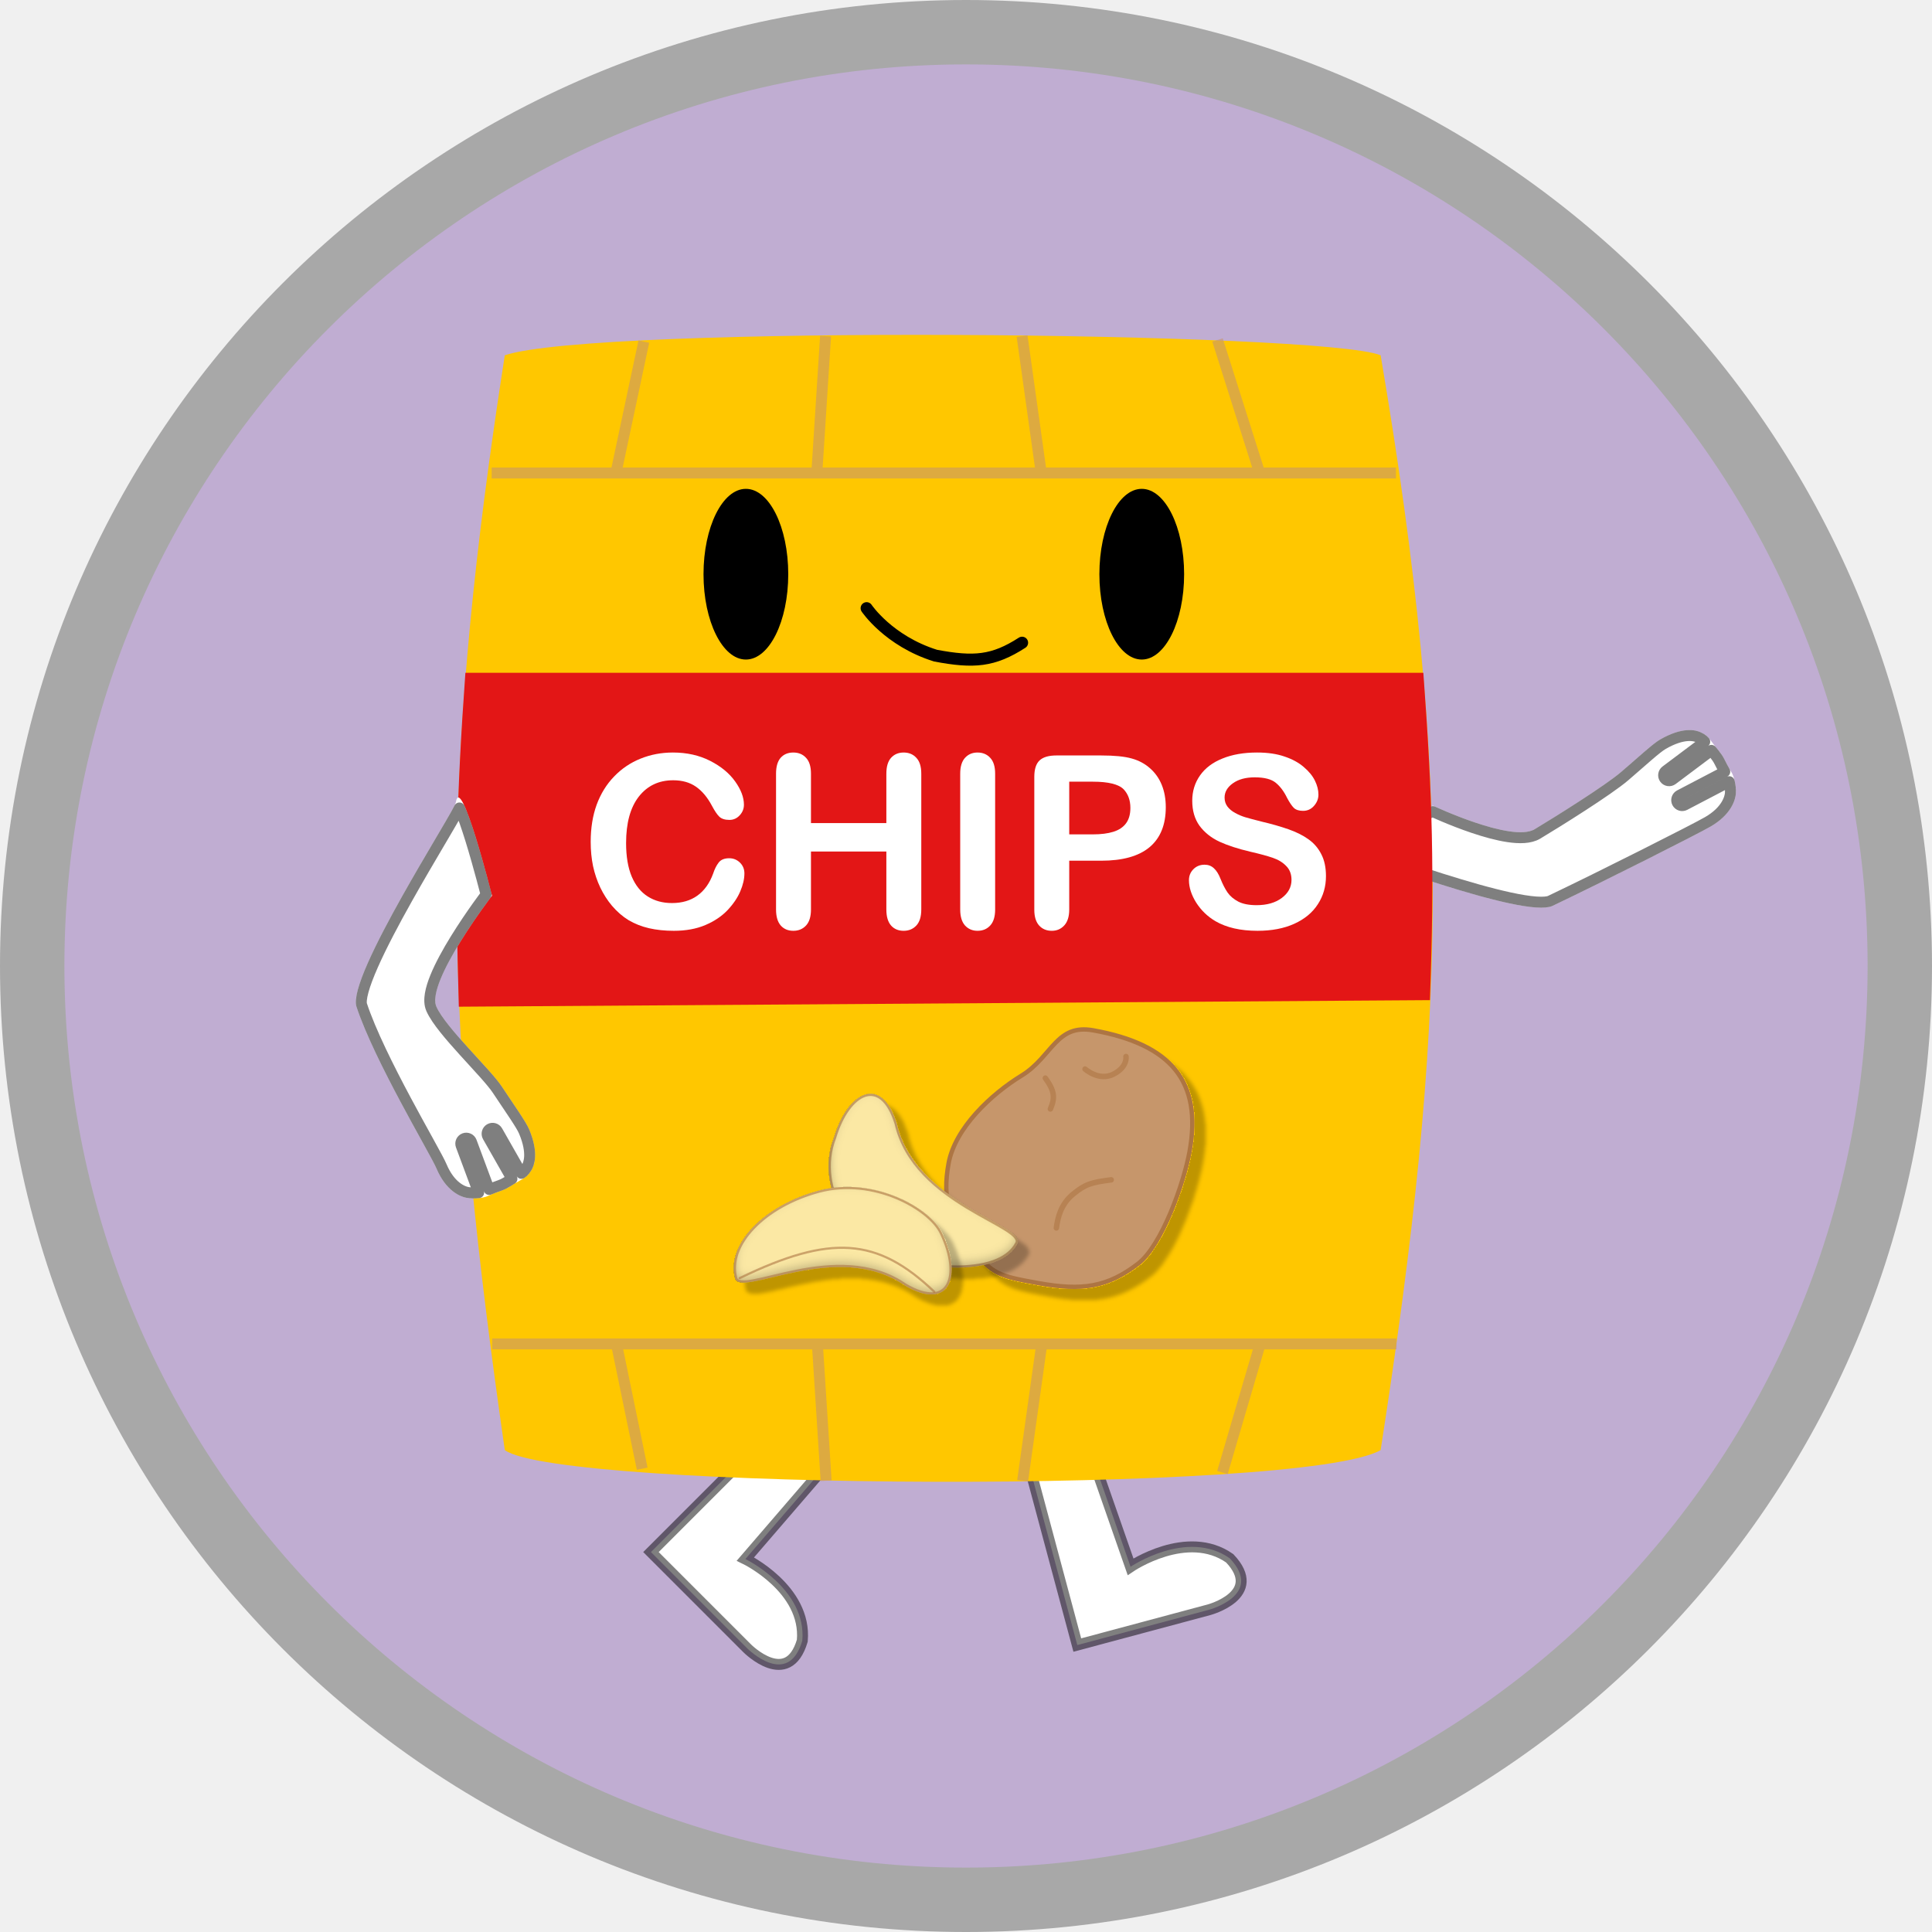
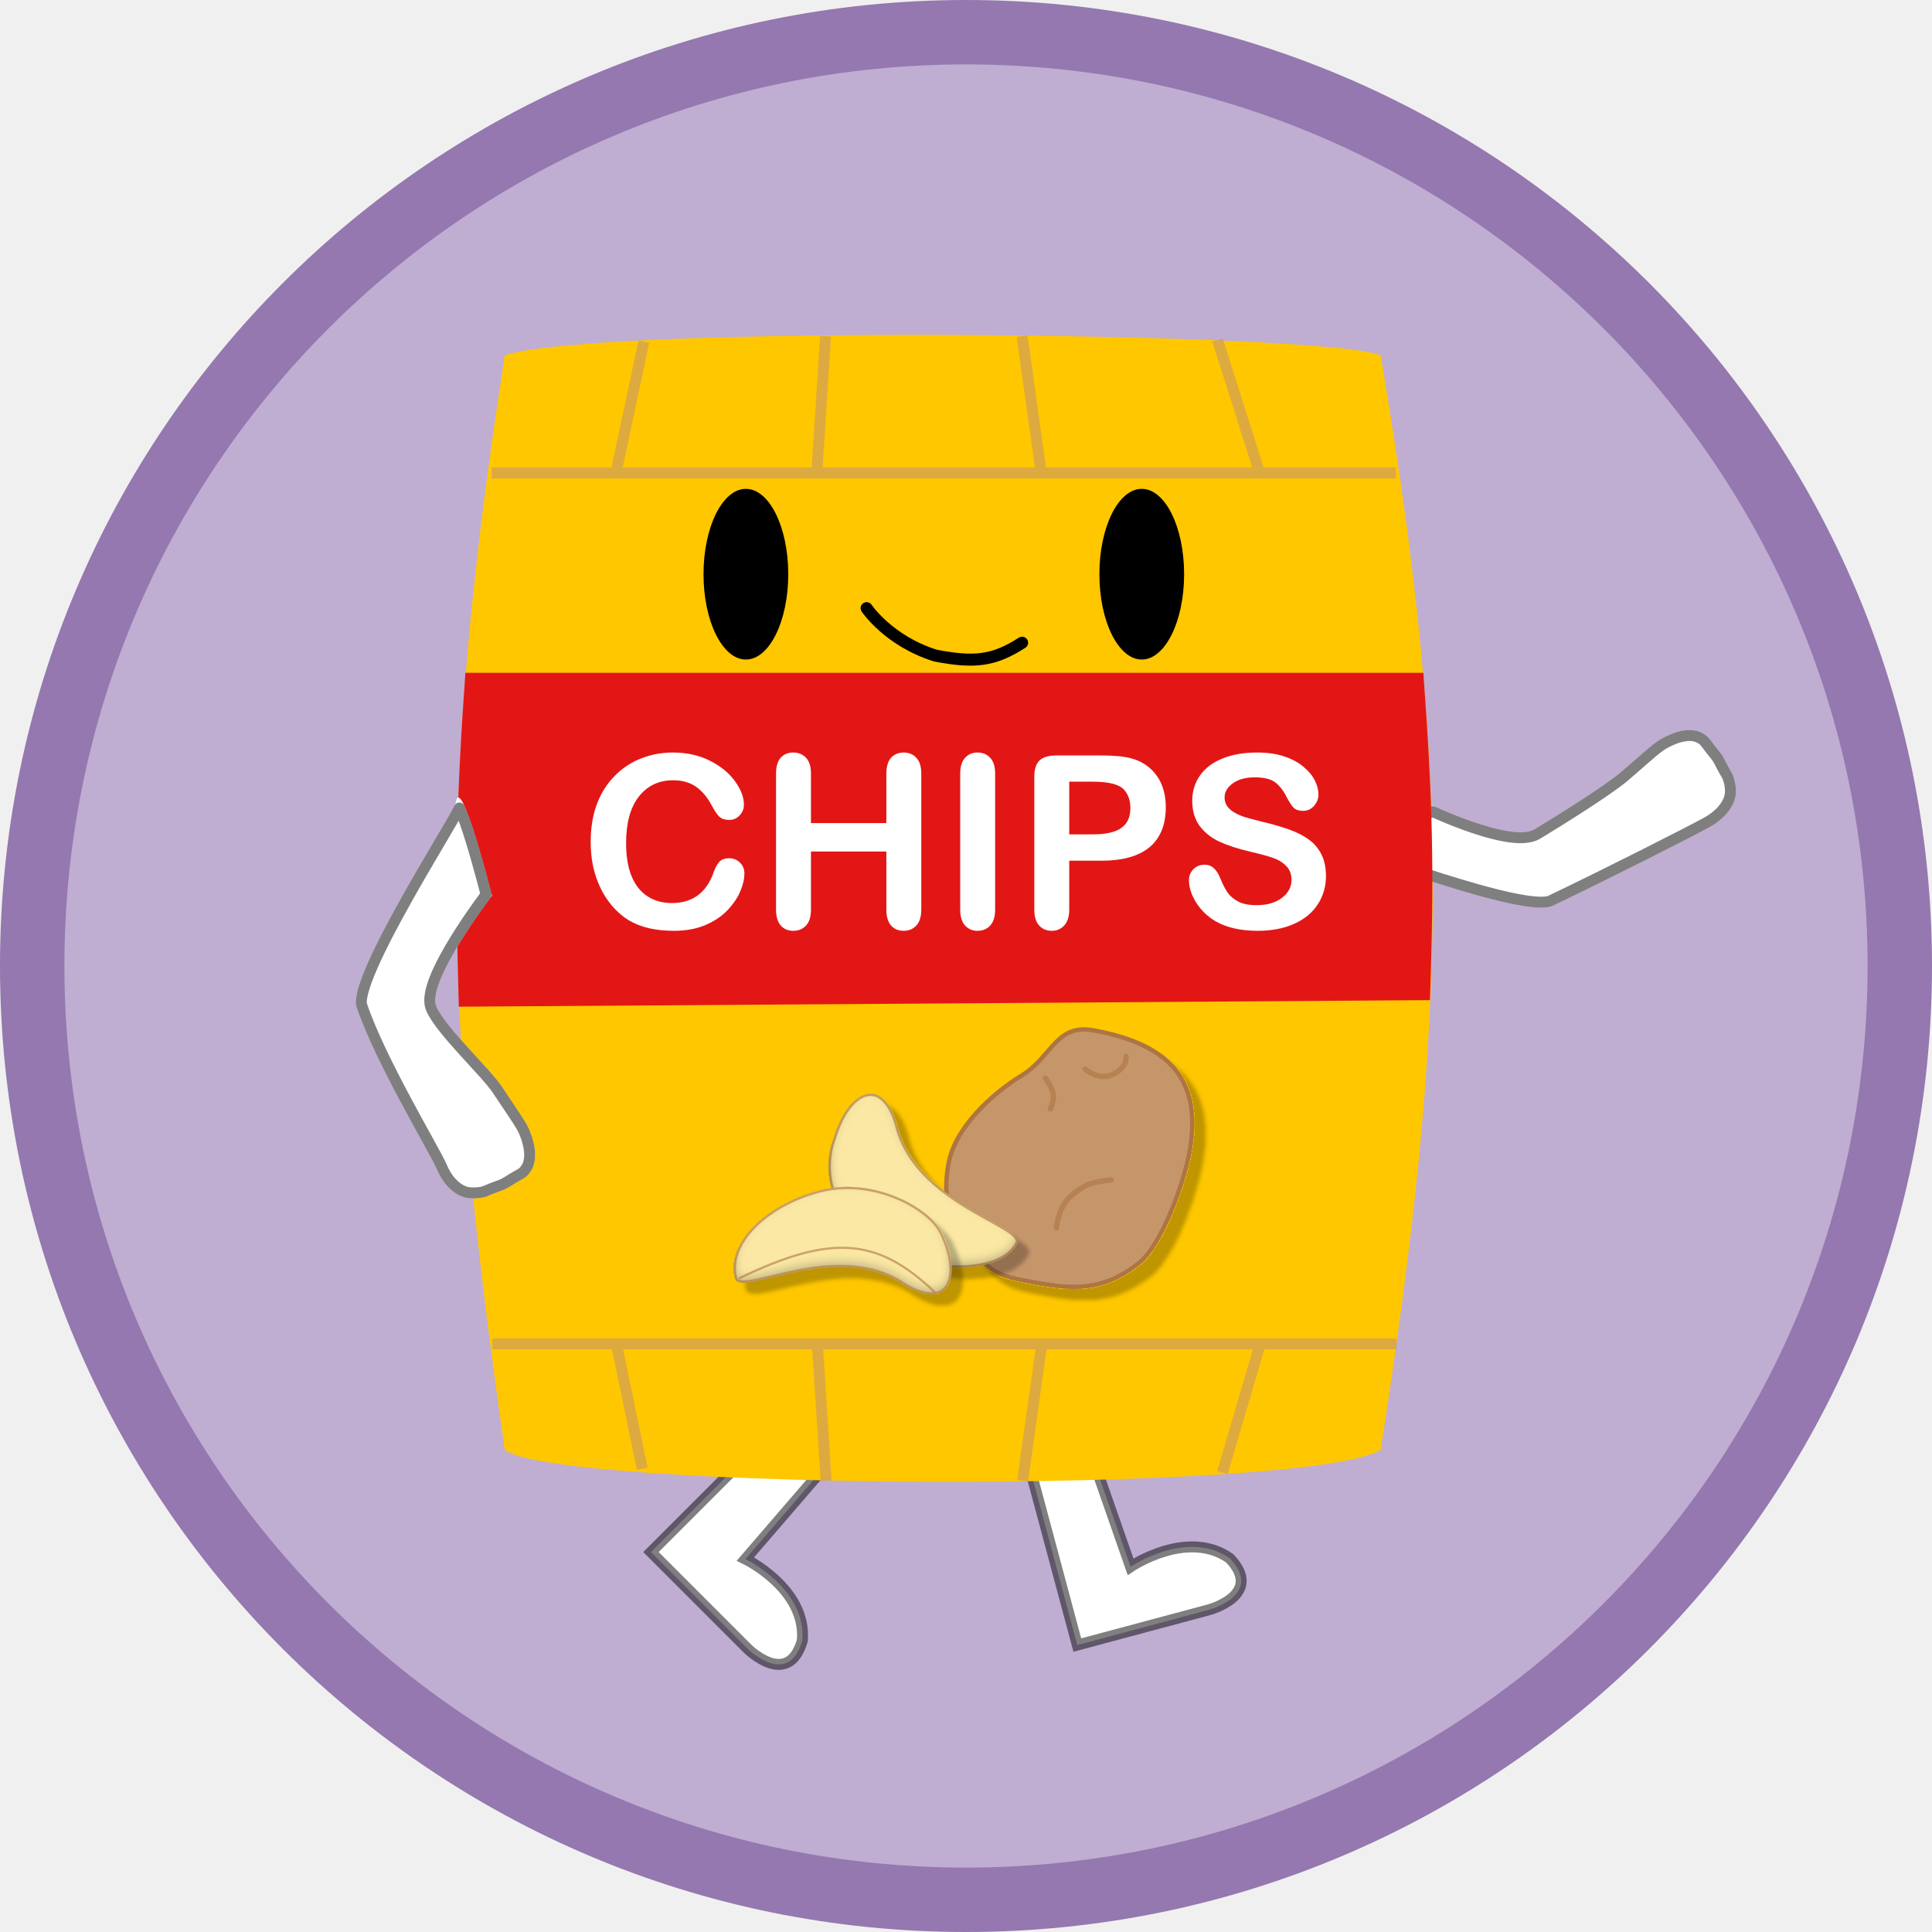
<svg xmlns="http://www.w3.org/2000/svg" width="300" height="300" viewBox="0 0 300 300" fill="none">
-   <circle cx="150" cy="150" r="145" fill="#C0ADD2" stroke="#A8A8A8" stroke-width="10" />
+   <circle cx="150" cy="150" r="145" fill="#C0ADD2" stroke="#9478AF" stroke-width="10" />
  <path d="M115.745 242.087L133.716 221.23L125.662 216.422L101.079 241.005L116.045 255.971C116.045 255.971 122.356 262.282 124.58 254.769C125.301 246.715 115.745 242.087 115.745 242.087Z" fill="white" stroke="black" stroke-opacity="0.5" stroke-width="1.7" stroke-linecap="round" />
  <path d="M175.552 243.284L166.476 217.293L158.285 221.864L167.283 255.444L187.726 249.966C187.726 249.966 196.347 247.656 190.953 241.974C184.338 237.322 175.552 243.284 175.552 243.284Z" fill="white" stroke="black" stroke-opacity="0.5" stroke-width="1.7" stroke-linecap="round" />
  <path d="M78.385 55.169C92.495 50.409 205.545 51.514 214.385 55.169C225.649 121.558 224.694 158.781 214.385 225.169C202.337 232.08 86.837 231.375 78.385 225.169C69.622 164.224 68.329 127.883 75.899 72.169C76.642 66.703 77.47 61.05 78.385 55.169Z" fill="#FFC700" />
  <path d="M76.345 73.444H95.64M216.765 73.444H195.6M95.64 73.444L99.975 53.044M95.64 73.444H126.835M126.835 73.444L128.195 52.194M126.835 73.444H161.685M161.685 73.444L158.71 52.194M161.685 73.444H195.6M195.6 73.444L189.055 52.789" stroke="#C6966B" stroke-opacity="0.6" stroke-width="1.7" />
  <path d="M76.43 208.679H95.725M216.85 208.679H195.685M95.725 208.679L99.72 228.059M95.725 208.679H126.92M126.92 208.679L128.28 229.929M126.92 208.679H161.77M161.77 208.679L158.795 229.929M161.77 208.679H195.685M195.685 208.679L192.752 218.666L189.82 228.654" stroke="#C6966B" stroke-opacity="0.6" stroke-width="1.7" />
  <g filter="url(#filter0_d_2562_6492)">
-     <path d="M169.763 159.99C175.844 161.088 180.058 163.085 182.513 166.128C184.959 169.16 185.713 173.299 184.717 178.812C184.282 181.226 183.21 184.878 181.773 188.287C181.055 189.991 180.249 191.628 179.39 193.015C178.529 194.407 177.627 195.528 176.724 196.222C174.322 198.066 172.145 199.118 169.736 199.565C167.319 200.013 164.642 199.858 161.226 199.241C158.197 198.694 156.437 198.365 155.009 197.657C153.598 196.958 152.49 195.876 150.822 193.748C149.107 191.562 147.982 189.68 147.404 187.663C146.827 185.649 146.786 183.471 147.29 180.679C147.785 177.937 149.427 175.247 151.561 172.867C153.691 170.491 156.289 168.448 158.652 167.003C159.848 166.272 160.785 165.384 161.606 164.493C161.963 164.105 162.301 163.714 162.628 163.337C162.676 163.281 162.724 163.226 162.771 163.171C163.144 162.741 163.504 162.33 163.872 161.952C164.609 161.195 165.366 160.582 166.287 160.217C167.203 159.855 168.31 159.728 169.763 159.99Z" fill="#C6966B" stroke="#AD7543" stroke-width="0.68" />
+     <path d="M184.717 178.812C184.282 181.226 183.21 184.878 181.773 188.287C181.055 189.991 180.249 191.628 179.39 193.015C178.529 194.407 177.627 195.528 176.724 196.222C174.322 198.066 172.145 199.118 169.736 199.565C167.319 200.013 164.642 199.858 161.226 199.241C158.197 198.694 156.437 198.365 155.009 197.657C153.598 196.958 152.49 195.876 150.822 193.748C149.107 191.562 147.982 189.68 147.404 187.663C146.827 185.649 146.786 183.471 147.29 180.679C147.785 177.937 149.427 175.247 151.561 172.867C153.691 170.491 156.289 168.448 158.652 167.003C159.848 166.272 160.785 165.384 161.606 164.493C161.963 164.105 162.301 163.714 162.628 163.337C162.676 163.281 162.724 163.226 162.771 163.171C163.144 162.741 163.504 162.33 163.872 161.952C164.609 161.195 165.366 160.582 166.287 160.217C167.203 159.855 168.31 159.728 169.763 159.99C175.844 161.088 180.058 163.085 182.513 166.128C184.959 169.16 185.713 173.299 184.717 178.812Z" fill="#C6966B" stroke="#AD7543" stroke-width="0.68" />
    <path d="M172.548 183.204C169.484 183.605 168.559 183.84 166.625 185.429C164.691 187.017 164.247 189.112 164.031 190.676M168.485 166.002C168.485 166.002 170.653 167.943 172.894 166.798C175.135 165.652 174.843 164.05 174.843 164.05M162.322 167.408C163.757 169.404 163.862 170.447 163.104 172.199" stroke="#AD7543" stroke-opacity="0.6" stroke-width="0.85" stroke-linecap="round" />
  </g>
  <g filter="url(#filter1_di_2562_6492)">
    <path d="M129.511 176.619C131.656 169.472 136.855 166.819 139.234 174.423C142.084 186.991 159.49 190.223 157.959 193.098C155.474 197.891 145.535 197.374 139.234 195.419C132.933 193.464 126.291 184.935 129.511 176.619Z" fill="#FBE8A4" />
    <path d="M129.67 176.68L129.67 176.68L129.674 176.668C130.206 174.895 130.926 173.408 131.738 172.291C132.553 171.173 133.451 170.439 134.337 170.151C135.213 169.866 136.093 170.011 136.905 170.684C137.724 171.363 138.48 172.586 139.07 174.468C140.513 180.82 145.63 184.799 150.151 187.541C151.283 188.227 152.381 188.837 153.376 189.388C153.433 189.419 153.489 189.45 153.544 189.481C154.473 189.995 155.305 190.455 155.991 190.879C156.72 191.33 157.266 191.73 157.582 192.097C157.74 192.279 157.832 192.443 157.867 192.592C157.902 192.736 157.886 192.875 157.809 193.018L157.809 193.018L157.808 193.02C156.611 195.33 153.591 196.395 150.017 196.619C146.458 196.843 142.419 196.229 139.285 195.257C136.179 194.293 132.975 191.703 130.948 188.317C128.923 184.935 128.083 180.779 129.67 176.68Z" stroke="#AD7543" stroke-opacity="0.6" stroke-width="0.34" />
  </g>
  <g filter="url(#filter2_d_2562_6492)">
    <g filter="url(#filter3_i_2562_6492)">
      <path d="M146.269 191.466C149.505 198.189 147.455 203.655 140.571 199.644C129.991 192.285 114.959 201.637 114.15 198.482C112.753 193.267 118.571 187.176 127.146 184.879C135.721 182.581 144.534 187.666 146.269 191.466Z" fill="#FBE8A4" />
    </g>
-     <path d="M146.115 191.537L146.115 191.537L146.116 191.54C146.919 193.207 147.391 194.791 147.543 196.163C147.696 197.538 147.528 198.686 147.067 199.496C146.613 200.297 145.865 200.783 144.812 200.834C143.75 200.885 142.366 200.492 140.662 199.5C135.313 195.783 128.851 196.295 123.664 197.32C122.365 197.577 121.143 197.866 120.036 198.131C119.974 198.146 119.911 198.161 119.85 198.175C118.817 198.422 117.892 198.644 117.101 198.793C116.258 198.952 115.585 199.024 115.104 198.967C114.865 198.939 114.686 198.879 114.56 198.793C114.437 198.71 114.355 198.597 114.315 198.44L114.315 198.44L114.315 198.438C113.637 195.91 114.702 193.142 117.032 190.704C119.359 188.268 122.928 186.185 127.19 185.043C131.434 183.906 135.741 184.595 139.207 186.043C140.939 186.766 142.457 187.678 143.648 188.643C144.841 189.609 145.696 190.619 146.115 191.537Z" stroke="#AD7543" stroke-opacity="0.6" stroke-width="0.34" />
+     <path d="M146.115 191.537L146.115 191.537L146.116 191.54C146.919 193.207 147.391 194.791 147.543 196.163C147.696 197.538 147.528 198.686 147.067 199.496C146.613 200.297 145.865 200.783 144.812 200.834C143.75 200.885 142.366 200.492 140.662 199.5C135.313 195.783 128.851 196.295 123.664 197.32C122.365 197.577 121.143 197.866 120.036 198.131C119.974 198.146 119.912 198.161 119.85 198.175C118.817 198.422 117.892 198.644 117.101 198.793C116.258 198.952 115.585 199.024 115.104 198.967C114.865 198.939 114.686 198.879 114.56 198.793C114.437 198.71 114.355 198.597 114.315 198.44L114.315 198.44L114.315 198.438C113.637 195.91 114.702 193.142 117.032 190.704C119.359 188.268 122.928 186.185 127.19 185.043C131.434 183.906 135.741 184.595 139.207 186.043C140.939 186.766 142.457 187.678 143.648 188.643C144.841 189.609 145.696 190.619 146.115 191.537Z" stroke="#AD7543" stroke-opacity="0.6" stroke-width="0.34" />
    <path d="M114.851 198.469C129.01 191.624 136.228 192.144 145.072 200.579" stroke="#AD7543" stroke-opacity="0.6" stroke-width="0.34" stroke-linecap="round" />
  </g>
  <ellipse cx="115.82" cy="89.161" rx="6.579" ry="13.253" fill="black" />
  <ellipse cx="177.291" cy="89.161" rx="6.579" ry="13.253" fill="black" />
  <path d="M158.71 99.802C154.234 102.69 151.218 102.928 145.269 101.807C137.961 99.518 134.57 94.439 134.57 94.439" stroke="black" stroke-width="1.87" stroke-linecap="round" />
  <path d="M265.598 128.358C263.489 129.576 249.169 136.81 241.09 140.658C236.632 142.782 209.867 132.343 208.787 132.488C204.166 132.267 222.504 125.1 222.504 125.1C222.504 125.1 234.754 130.887 238.302 128.759C241.331 126.942 249.226 122.017 251.742 119.858C254.465 117.522 256.65 115.485 257.787 114.829C261.205 112.856 263.248 113.32 264.071 113.705C264.893 114.09 265.178 114.311 265.907 115.333C266.636 116.355 267.218 116.816 267.776 117.924C268.234 118.832 268.485 119.292 269.002 120.168C269.392 121.043 269.606 122.234 269.547 123.19C269.487 124.146 268.871 126.468 265.598 128.358Z" fill="white" />
-   <path d="M261.207 124.243L260.813 123.49L260.813 123.49L260.813 123.49L260.814 123.49L260.816 123.488L260.827 123.483L260.867 123.462L261.023 123.38L261.603 123.077L263.569 122.049L267.821 119.826C267.551 119.347 267.33 118.928 267.017 118.306C266.774 117.824 266.528 117.483 266.243 117.128C266.17 117.037 266.091 116.941 266.007 116.84C265.923 116.738 265.835 116.632 265.743 116.518L259.687 121.061C259.311 121.343 258.778 121.267 258.497 120.891C258.215 120.516 258.291 119.983 258.667 119.701L264.709 115.169C264.619 115.065 264.54 114.986 264.465 114.921C264.292 114.77 264.102 114.658 263.71 114.475C263.18 114.226 261.431 113.707 258.212 115.565C257.725 115.846 256.955 116.464 255.913 117.359C255.441 117.764 254.926 118.214 254.372 118.699L254.235 118.819C253.63 119.349 252.98 119.916 252.296 120.503C250.987 121.627 248.334 123.428 245.677 125.15C243.001 126.884 240.262 128.574 238.739 129.488C238.137 129.849 237.41 130.01 236.662 130.061C235.907 130.112 235.073 130.053 234.213 129.926C232.493 129.672 230.575 129.13 228.801 128.533C227.021 127.934 225.358 127.268 224.142 126.754C223.533 126.496 223.035 126.276 222.688 126.12C222.61 126.084 222.54 126.053 222.477 126.024C222.359 126.071 222.212 126.129 222.04 126.198C221.549 126.394 220.854 126.673 220.033 127.01C218.391 127.683 216.254 128.582 214.264 129.485C212.4 130.331 210.712 131.162 209.674 131.806C209.921 131.876 210.219 131.967 210.559 132.074C211.412 132.345 212.572 132.735 213.936 133.197C214.183 133.281 214.438 133.367 214.699 133.456C217.319 134.344 220.58 135.45 223.927 136.505C227.612 137.665 231.379 138.757 234.493 139.426C236.051 139.761 237.423 139.985 238.526 140.063C239.673 140.144 240.383 140.054 240.725 139.891C248.806 136.041 263.097 128.821 265.173 127.622C268.192 125.879 268.656 123.818 268.698 123.137C268.732 122.602 268.662 121.966 268.517 121.381L264.357 123.556L262.39 124.584L261.811 124.887L261.655 124.968L261.614 124.99L261.604 124.995L261.601 124.996L261.601 124.997L261.601 124.997L261.207 124.243ZM261.207 124.243L260.813 123.49C260.397 123.708 260.236 124.221 260.453 124.637C260.671 125.053 261.184 125.214 261.6 124.997L261.207 124.243Z" stroke="black" stroke-opacity="0.5" stroke-width="1.7" stroke-linecap="round" stroke-linejoin="round" />
+   <path d="M222.04 126.198C222.212 126.129 222.359 126.071 222.477 126.024C222.54 126.053 222.61 126.084 222.688 126.12C223.035 126.276 223.533 126.496 224.142 126.754C225.358 127.268 227.021 127.934 228.801 128.533C230.575 129.13 232.493 129.672 234.213 129.926C235.073 130.053 235.907 130.112 236.662 130.061C237.41 130.01 238.137 129.849 238.739 129.488C240.262 128.574 243.001 126.884 245.677 125.15C248.334 123.428 250.987 121.627 252.296 120.503C252.98 119.916 253.63 119.349 254.235 118.819L254.372 118.699C254.926 118.214 255.441 117.764 255.913 117.359C256.955 116.464 257.725 115.846 258.212 115.565C261.431 113.707 263.18 114.226 263.71 114.475C264.102 114.658 264.292 114.77 264.465 114.921C264.651 115.083 264.856 115.324 265.215 115.826C265.497 116.222 265.771 116.554 266.007 116.84C266.091 116.941 266.17 117.037 266.243 117.128C266.528 117.483 266.774 117.824 267.017 118.306C267.475 119.216 267.735 119.692 268.244 120.556C268.566 121.303 268.748 122.333 268.698 123.137C268.656 123.818 268.192 125.879 265.173 127.622C263.097 128.821 248.806 136.041 240.725 139.891C240.383 140.054 239.673 140.144 238.526 140.063C237.423 139.985 236.051 139.761 234.493 139.426C231.379 138.757 227.612 137.665 223.927 136.505C220.58 135.45 217.319 134.344 214.699 133.456C214.438 133.367 214.183 133.281 213.936 133.197C212.572 132.735 211.412 132.345 210.559 132.074C210.219 131.967 209.921 131.876 209.674 131.806C210.712 131.162 212.4 130.331 214.264 129.485C216.254 128.582 218.391 127.683 220.033 127.01C220.854 126.673 221.549 126.394 222.04 126.198Z" stroke="black" stroke-opacity="0.5" stroke-width="1.7" stroke-linecap="round" stroke-linejoin="round" />
  <path d="M72.266 104.47H221.016C222.449 124.016 222.761 135.119 222.036 155.3L71.246 156.32C70.644 135.565 70.85 124.205 72.266 104.47Z" fill="#E31616" />
  <path d="M67.766 181.424C66.823 179.178 58.157 164.817 55.352 156.319C53.803 151.63 70.798 125.633 70.79 124.543C71.589 119.986 76.4 139.078 76.4 139.078C76.4 139.078 66.1 152.532 67.766 156.319C69.189 159.552 76.109 165.976 77.936 168.743C79.913 171.736 81.659 174.16 82.168 175.37C83.698 179.009 82.981 180.977 82.496 181.745C82.01 182.513 81.755 182.768 80.65 183.363C79.546 183.958 79.015 184.478 77.846 184.893C76.887 185.233 76.399 185.424 75.466 185.828C74.548 186.104 73.341 186.168 72.399 185.989C71.458 185.81 69.231 184.908 67.766 181.424Z" fill="white" />
-   <path d="M72.399 177.583L73.196 177.286L73.196 177.287L73.196 177.287L73.197 177.29L73.201 177.301L73.217 177.344L73.279 177.509L73.507 178.122L74.28 180.201L75.953 184.699C76.462 184.49 76.905 184.324 77.561 184.092C78.07 183.911 78.44 183.709 78.827 183.471C78.927 183.41 79.032 183.343 79.143 183.273C79.254 183.203 79.371 183.129 79.495 183.052L75.747 176.473C75.514 176.066 75.657 175.547 76.065 175.314C76.472 175.082 76.992 175.224 77.224 175.632L80.964 182.195C81.078 182.118 81.165 182.05 81.24 181.984C81.412 181.831 81.546 181.657 81.777 181.291C82.09 180.796 82.825 179.126 81.384 175.699C81.166 175.181 80.65 174.34 79.893 173.194C79.55 172.675 79.168 172.108 78.757 171.497L78.655 171.346C78.205 170.679 77.724 169.963 77.227 169.211C76.808 168.577 76.072 167.698 75.142 166.654C74.573 166.016 73.951 165.336 73.306 164.632C72.901 164.189 72.487 163.736 72.07 163.277C71 162.096 69.929 160.888 69.034 159.765C68.151 158.657 67.391 157.577 66.988 156.662C66.683 155.968 66.687 155.151 66.82 154.351C66.957 153.535 67.247 152.635 67.625 151.707C68.383 149.849 69.542 147.766 70.735 145.832C71.931 143.893 73.178 142.076 74.124 140.746C74.598 140.081 74.997 139.536 75.278 139.157C75.353 139.057 75.419 138.968 75.476 138.892C75.446 138.777 75.411 138.639 75.369 138.48C75.237 137.969 75.046 137.243 74.816 136.387C74.353 134.673 73.73 132.44 73.083 130.353C72.469 128.37 71.848 126.569 71.335 125.462C71.203 125.726 71.024 126.058 70.808 126.444C70.341 127.278 69.679 128.409 68.896 129.739C68.709 130.057 68.516 130.386 68.315 130.725C66.834 133.239 65.016 136.325 63.235 139.497C61.211 143.102 59.248 146.797 57.889 149.873C57.209 151.412 56.691 152.773 56.391 153.876C56.241 154.427 56.15 154.895 56.117 155.276C56.082 155.666 56.113 155.913 56.159 156.053C57.536 160.223 60.37 165.879 63.007 170.815C64.145 172.946 65.239 174.93 66.155 176.59C66.297 176.848 66.434 177.097 66.567 177.339C67.541 179.107 68.292 180.48 68.55 181.094C69.901 184.308 71.887 185.027 72.558 185.154C73.085 185.254 73.724 185.265 74.323 185.194L72.687 180.794L71.913 178.714L71.685 178.101L71.624 177.936L71.608 177.893L71.604 177.883L71.603 177.88L71.603 177.879L71.603 177.879L72.399 177.583ZM72.399 177.583L73.196 177.286C73.032 176.846 72.543 176.622 72.103 176.786C71.663 176.95 71.439 177.439 71.603 177.879L72.399 177.583Z" stroke="black" stroke-opacity="0.5" stroke-width="1.7" stroke-linecap="round" stroke-linejoin="round" />
+   <path d="M75.369 138.48C75.411 138.639 75.446 138.777 75.476 138.892C75.419 138.968 75.353 139.057 75.278 139.157C74.997 139.536 74.598 140.081 74.124 140.746C73.178 142.076 71.931 143.893 70.735 145.832C69.542 147.766 68.383 149.849 67.625 151.707C67.247 152.635 66.957 153.535 66.82 154.351C66.687 155.151 66.683 155.968 66.988 156.662C67.391 157.577 68.151 158.657 69.034 159.765C69.929 160.888 71 162.096 72.07 163.277C72.487 163.736 72.901 164.189 73.306 164.632C73.951 165.336 74.573 166.016 75.142 166.654C76.072 167.698 76.808 168.577 77.227 169.211C77.724 169.963 78.205 170.679 78.655 171.346L78.757 171.497C79.168 172.108 79.55 172.675 79.893 173.194C80.65 174.34 81.166 175.181 81.384 175.699C82.825 179.126 82.09 180.796 81.777 181.291C81.546 181.657 81.412 181.831 81.24 181.984C81.056 182.148 80.791 182.322 80.248 182.614C79.819 182.845 79.456 183.075 79.143 183.273C79.032 183.343 78.927 183.41 78.827 183.471C78.44 183.709 78.07 183.911 77.561 184.092C76.601 184.432 76.096 184.63 75.176 185.027C74.394 185.253 73.35 185.304 72.558 185.154C71.887 185.027 69.901 184.308 68.55 181.094C68.292 180.48 67.541 179.107 66.567 177.339C66.434 177.097 66.297 176.848 66.155 176.59C65.239 174.93 64.145 172.946 63.007 170.815C60.37 165.879 57.536 160.223 56.159 156.053C56.113 155.913 56.082 155.666 56.117 155.276C56.15 154.895 56.241 154.427 56.391 153.876C56.691 152.773 57.209 151.412 57.889 149.873C59.248 146.797 61.211 143.102 63.235 139.497C65.016 136.325 66.834 133.239 68.315 130.725C68.516 130.386 68.709 130.057 68.896 129.739C69.679 128.409 70.341 127.278 70.808 126.444C71.024 126.058 71.203 125.726 71.335 125.462C71.848 126.569 72.469 128.37 73.083 130.353C73.73 132.44 74.353 134.673 74.816 136.387C75.046 137.243 75.237 137.969 75.369 138.48Z" stroke="black" stroke-opacity="0.5" stroke-width="1.7" stroke-linecap="round" stroke-linejoin="round" />
  <path d="M115.591 135.624C115.591 136.476 115.378 137.401 114.952 138.399C114.538 139.386 113.88 140.36 112.979 141.321C112.078 142.271 110.928 143.044 109.528 143.641C108.128 144.237 106.496 144.535 104.634 144.535C103.221 144.535 101.937 144.401 100.78 144.134C99.624 143.866 98.571 143.452 97.621 142.892C96.684 142.32 95.819 141.571 95.028 140.646C94.322 139.806 93.719 138.868 93.22 137.833C92.721 136.786 92.344 135.672 92.088 134.491C91.844 133.31 91.723 132.057 91.723 130.73C91.723 128.575 92.033 126.645 92.654 124.941C93.287 123.236 94.188 121.781 95.357 120.576C96.525 119.359 97.895 118.433 99.466 117.8C101.036 117.167 102.71 116.851 104.488 116.851C106.655 116.851 108.584 117.283 110.277 118.147C111.969 119.012 113.265 120.083 114.166 121.361C115.067 122.627 115.518 123.827 115.518 124.959C115.518 125.58 115.299 126.128 114.86 126.602C114.422 127.077 113.892 127.315 113.271 127.315C112.578 127.315 112.054 127.15 111.701 126.821C111.36 126.493 110.977 125.927 110.55 125.123C109.844 123.796 109.01 122.804 108.049 122.146C107.099 121.489 105.924 121.16 104.524 121.16C102.296 121.16 100.519 122.006 99.192 123.699C97.877 125.391 97.219 127.795 97.219 130.912C97.219 132.994 97.512 134.729 98.096 136.117C98.68 137.492 99.508 138.521 100.58 139.203C101.651 139.885 102.905 140.226 104.342 140.226C105.9 140.226 107.215 139.842 108.286 139.075C109.37 138.296 110.185 137.158 110.733 135.66C110.964 134.954 111.251 134.382 111.591 133.944C111.932 133.493 112.48 133.268 113.235 133.268C113.88 133.268 114.434 133.493 114.897 133.944C115.359 134.394 115.591 134.954 115.591 135.624Z" fill="white" />
  <path d="M125.927 120.138V127.808H137.633V120.138C137.633 119.042 137.876 118.22 138.363 117.672C138.862 117.125 139.514 116.851 140.317 116.851C141.133 116.851 141.79 117.125 142.289 117.672C142.801 118.208 143.056 119.03 143.056 120.138V141.23C143.056 142.338 142.801 143.166 142.289 143.714C141.778 144.261 141.121 144.535 140.317 144.535C139.501 144.535 138.85 144.261 138.363 143.714C137.876 143.154 137.633 142.326 137.633 141.23V132.227H125.927V141.23C125.927 142.338 125.671 143.166 125.16 143.714C124.649 144.261 123.991 144.535 123.188 144.535C122.372 144.535 121.721 144.261 121.234 143.714C120.747 143.154 120.503 142.326 120.503 141.23V120.138C120.503 119.042 120.741 118.22 121.215 117.672C121.702 117.125 122.36 116.851 123.188 116.851C124.003 116.851 124.661 117.125 125.16 117.672C125.671 118.208 125.927 119.03 125.927 120.138Z" fill="white" />
  <path d="M149.101 141.23V120.138C149.101 119.042 149.351 118.22 149.85 117.672C150.349 117.125 150.994 116.851 151.785 116.851C152.601 116.851 153.259 117.125 153.758 117.672C154.269 118.208 154.525 119.03 154.525 120.138V141.23C154.525 142.338 154.269 143.166 153.758 143.714C153.259 144.261 152.601 144.535 151.785 144.535C151.006 144.535 150.361 144.261 149.85 143.714C149.351 143.154 149.101 142.326 149.101 141.23Z" fill="white" />
  <path d="M170.997 133.651H166.03V141.23C166.03 142.314 165.774 143.135 165.263 143.695C164.751 144.255 164.106 144.535 163.327 144.535C162.511 144.535 161.854 144.261 161.355 143.714C160.855 143.154 160.606 142.338 160.606 141.267V120.631C160.606 119.438 160.88 118.585 161.428 118.074C161.975 117.563 162.846 117.307 164.039 117.307H170.997C173.054 117.307 174.637 117.465 175.745 117.782C176.841 118.086 177.784 118.592 178.575 119.298C179.379 120.004 179.988 120.868 180.402 121.891C180.815 122.913 181.022 124.064 181.022 125.342C181.022 128.069 180.182 130.139 178.502 131.551C176.822 132.951 174.32 133.651 170.997 133.651ZM169.682 121.379H166.03V129.561H169.682C170.96 129.561 172.026 129.427 172.878 129.159C173.742 128.891 174.4 128.453 174.85 127.844C175.3 127.235 175.526 126.438 175.526 125.452C175.526 124.271 175.179 123.309 174.485 122.567C173.706 121.775 172.105 121.379 169.682 121.379Z" fill="white" />
  <path d="M205.895 136.044C205.895 137.663 205.475 139.118 204.635 140.408C203.807 141.699 202.59 142.709 200.983 143.44C199.375 144.17 197.47 144.535 195.267 144.535C192.625 144.535 190.446 144.036 188.729 143.038C187.511 142.32 186.519 141.364 185.752 140.171C184.997 138.966 184.62 137.797 184.62 136.665C184.62 136.007 184.845 135.447 185.296 134.984C185.758 134.51 186.343 134.272 187.049 134.272C187.621 134.272 188.102 134.455 188.492 134.82C188.893 135.185 189.234 135.727 189.514 136.445C189.855 137.298 190.22 138.01 190.61 138.582C191.012 139.154 191.572 139.629 192.29 140.006C193.008 140.372 193.952 140.554 195.121 140.554C196.728 140.554 198.03 140.183 199.029 139.44C200.039 138.686 200.544 137.748 200.544 136.628C200.544 135.739 200.27 135.021 199.722 134.473C199.187 133.913 198.487 133.487 197.622 133.195C196.77 132.903 195.626 132.592 194.189 132.263C192.266 131.813 190.652 131.29 189.35 130.693C188.059 130.084 187.031 129.262 186.264 128.228C185.509 127.181 185.131 125.884 185.131 124.338C185.131 122.865 185.533 121.556 186.337 120.412C187.14 119.267 188.303 118.391 189.825 117.782C191.346 117.161 193.136 116.851 195.194 116.851C196.837 116.851 198.255 117.058 199.449 117.471C200.654 117.873 201.652 118.415 202.443 119.097C203.235 119.766 203.813 120.472 204.178 121.215C204.544 121.958 204.726 122.682 204.726 123.388C204.726 124.034 204.495 124.618 204.032 125.141C203.582 125.653 203.016 125.908 202.334 125.908C201.713 125.908 201.238 125.756 200.909 125.452C200.593 125.135 200.246 124.624 199.869 123.918C199.382 122.907 198.797 122.122 198.115 121.562C197.434 120.99 196.338 120.704 194.828 120.704C193.428 120.704 192.296 121.014 191.432 121.635C190.579 122.244 190.153 122.98 190.153 123.845C190.153 124.381 190.299 124.843 190.592 125.233C190.884 125.622 191.286 125.957 191.797 126.237C192.308 126.517 192.826 126.736 193.349 126.895C193.873 127.053 194.737 127.284 195.942 127.588C197.452 127.942 198.815 128.331 200.033 128.757C201.263 129.183 202.303 129.701 203.156 130.309C204.02 130.918 204.69 131.691 205.164 132.629C205.651 133.554 205.895 134.692 205.895 136.044Z" fill="white" />
  <defs>
    <filter id="filter0_d_2562_6492" x="146.6" y="159.511" width="41.264" height="43.031" filterUnits="userSpaceOnUse" color-interpolation-filters="sRGB">
      <feFlood flood-opacity="0" result="BackgroundImageFix" />
      <feColorMatrix in="SourceAlpha" type="matrix" values="0 0 0 0 0 0 0 0 0 0 0 0 0 0 0 0 0 0 127 0" result="hardAlpha" />
      <feOffset dx="1.7" dy="1.7" />
      <feGaussianBlur stdDeviation="0.34" />
      <feComposite in2="hardAlpha" operator="out" />
      <feColorMatrix type="matrix" values="0 0 0 0 0 0 0 0 0 0 0 0 0 0 0 0 0 0 0.25 0" />
      <feBlend mode="normal" in2="BackgroundImageFix" result="effect1_dropShadow_2562_6492" />
      <feBlend mode="normal" in="SourceGraphic" in2="effect1_dropShadow_2562_6492" result="shape" />
    </filter>
    <filter id="filter1_di_2562_6492" x="128.672" y="169.163" width="31.763" height="30.053" filterUnits="userSpaceOnUse" color-interpolation-filters="sRGB">
      <feFlood flood-opacity="0" result="BackgroundImageFix" />
      <feColorMatrix in="SourceAlpha" type="matrix" values="0 0 0 0 0 0 0 0 0 0 0 0 0 0 0 0 0 0 127 0" result="hardAlpha" />
      <feOffset dx="1.7" dy="1.7" />
      <feGaussianBlur stdDeviation="0.34" />
      <feComposite in2="hardAlpha" operator="out" />
      <feColorMatrix type="matrix" values="0 0 0 0 0 0 0 0 0 0 0 0 0 0 0 0 0 0 0.25 0" />
      <feBlend mode="normal" in2="BackgroundImageFix" result="effect1_dropShadow_2562_6492" />
      <feBlend mode="normal" in="SourceGraphic" in2="effect1_dropShadow_2562_6492" result="shape" />
      <feColorMatrix in="SourceAlpha" type="matrix" values="0 0 0 0 0 0 0 0 0 0 0 0 0 0 0 0 0 0 127 0" result="hardAlpha" />
      <feOffset dy="-0.68" />
      <feGaussianBlur stdDeviation="0.85" />
      <feComposite in2="hardAlpha" operator="arithmetic" k2="-1" k3="1" />
      <feColorMatrix type="matrix" values="0 0 0 0 0 0 0 0 0 0 0 0 0 0 0 0 0 0 0.25 0" />
      <feBlend mode="normal" in2="shape" result="effect2_innerShadow_2562_6492" />
    </filter>
    <filter id="filter2_d_2562_6492" x="113.943" y="184.305" width="36.205" height="19.083" filterUnits="userSpaceOnUse" color-interpolation-filters="sRGB">
      <feFlood flood-opacity="0" result="BackgroundImageFix" />
      <feColorMatrix in="SourceAlpha" type="matrix" values="0 0 0 0 0 0 0 0 0 0 0 0 0 0 0 0 0 0 127 0" result="hardAlpha" />
      <feOffset dx="1.7" dy="1.7" />
      <feGaussianBlur stdDeviation="0.34" />
      <feComposite in2="hardAlpha" operator="out" />
      <feColorMatrix type="matrix" values="0 0 0 0 0 0 0 0 0 0 0 0 0 0 0 0 0 0 0.25 0" />
      <feBlend mode="normal" in2="BackgroundImageFix" result="effect1_dropShadow_2562_6492" />
      <feBlend mode="normal" in="SourceGraphic" in2="effect1_dropShadow_2562_6492" result="shape" />
    </filter>
    <filter id="filter3_i_2562_6492" x="113.943" y="183.625" width="33.825" height="17.383" filterUnits="userSpaceOnUse" color-interpolation-filters="sRGB">
      <feFlood flood-opacity="0" result="BackgroundImageFix" />
      <feBlend mode="normal" in="SourceGraphic" in2="BackgroundImageFix" result="shape" />
      <feColorMatrix in="SourceAlpha" type="matrix" values="0 0 0 0 0 0 0 0 0 0 0 0 0 0 0 0 0 0 127 0" result="hardAlpha" />
      <feOffset dy="-0.68" />
      <feGaussianBlur stdDeviation="0.85" />
      <feComposite in2="hardAlpha" operator="arithmetic" k2="-1" k3="1" />
      <feColorMatrix type="matrix" values="0 0 0 0 0 0 0 0 0 0 0 0 0 0 0 0 0 0 0.25 0" />
      <feBlend mode="normal" in2="shape" result="effect1_innerShadow_2562_6492" />
    </filter>
  </defs>
</svg>
